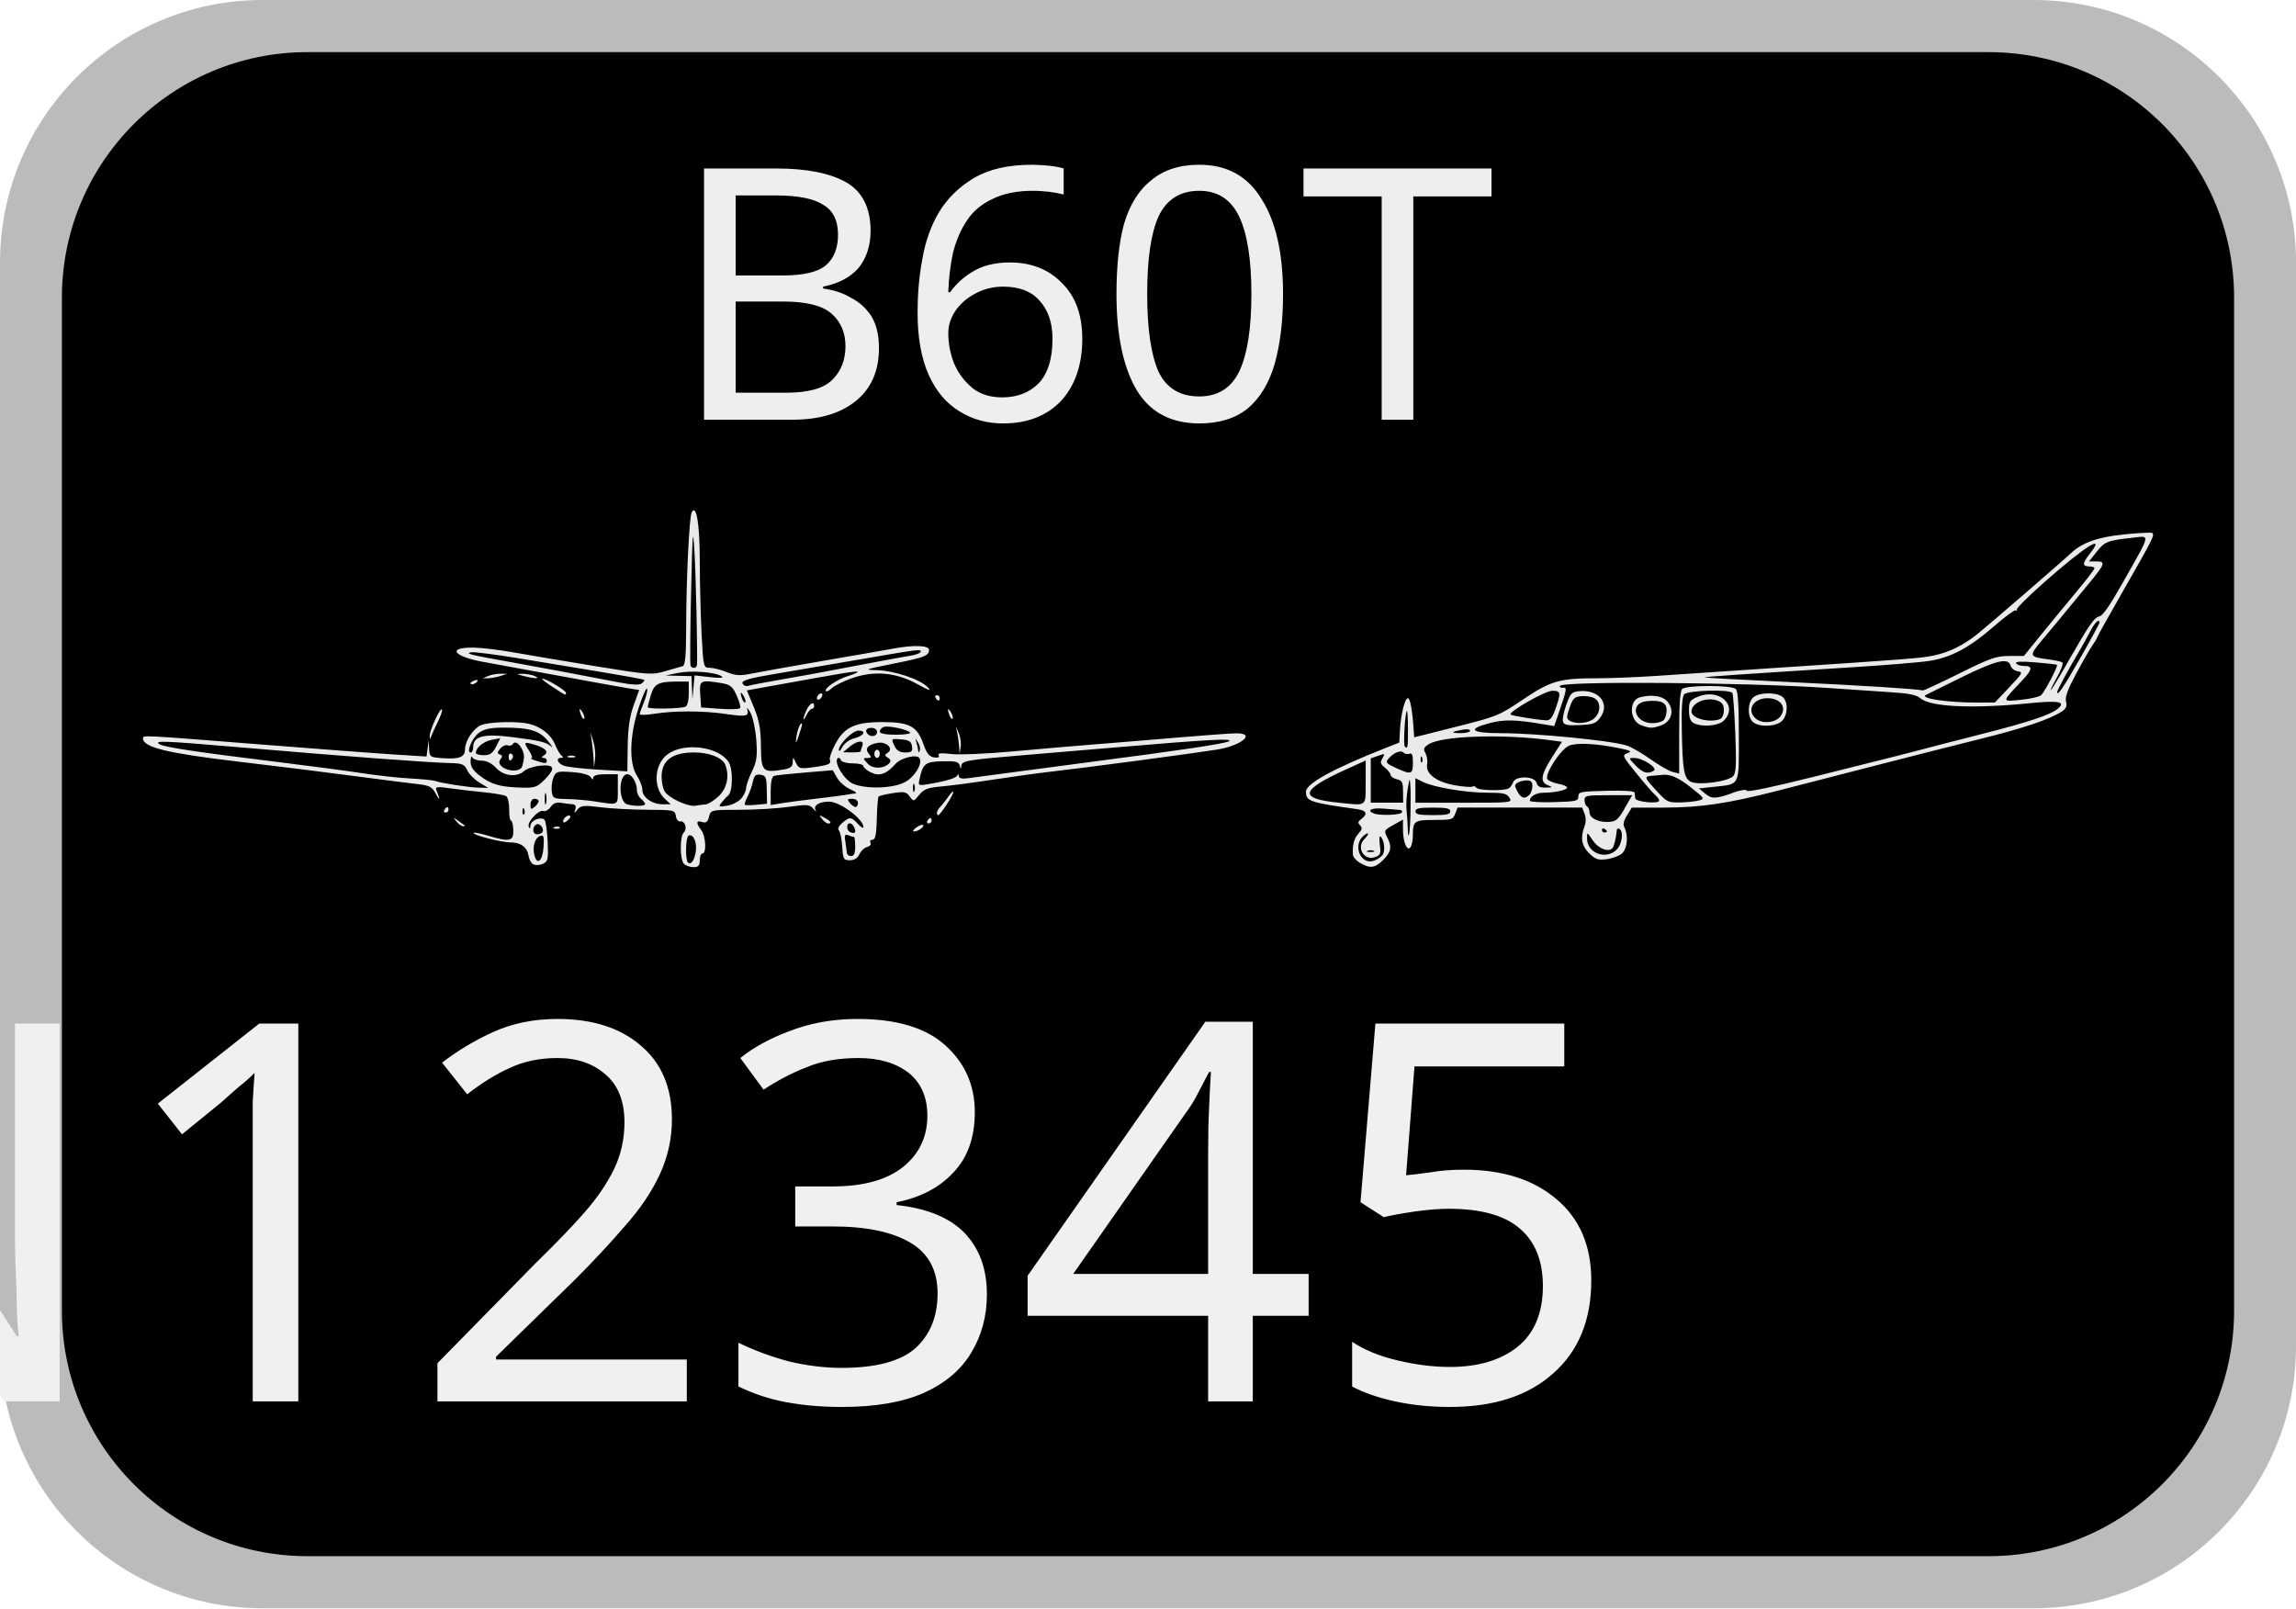
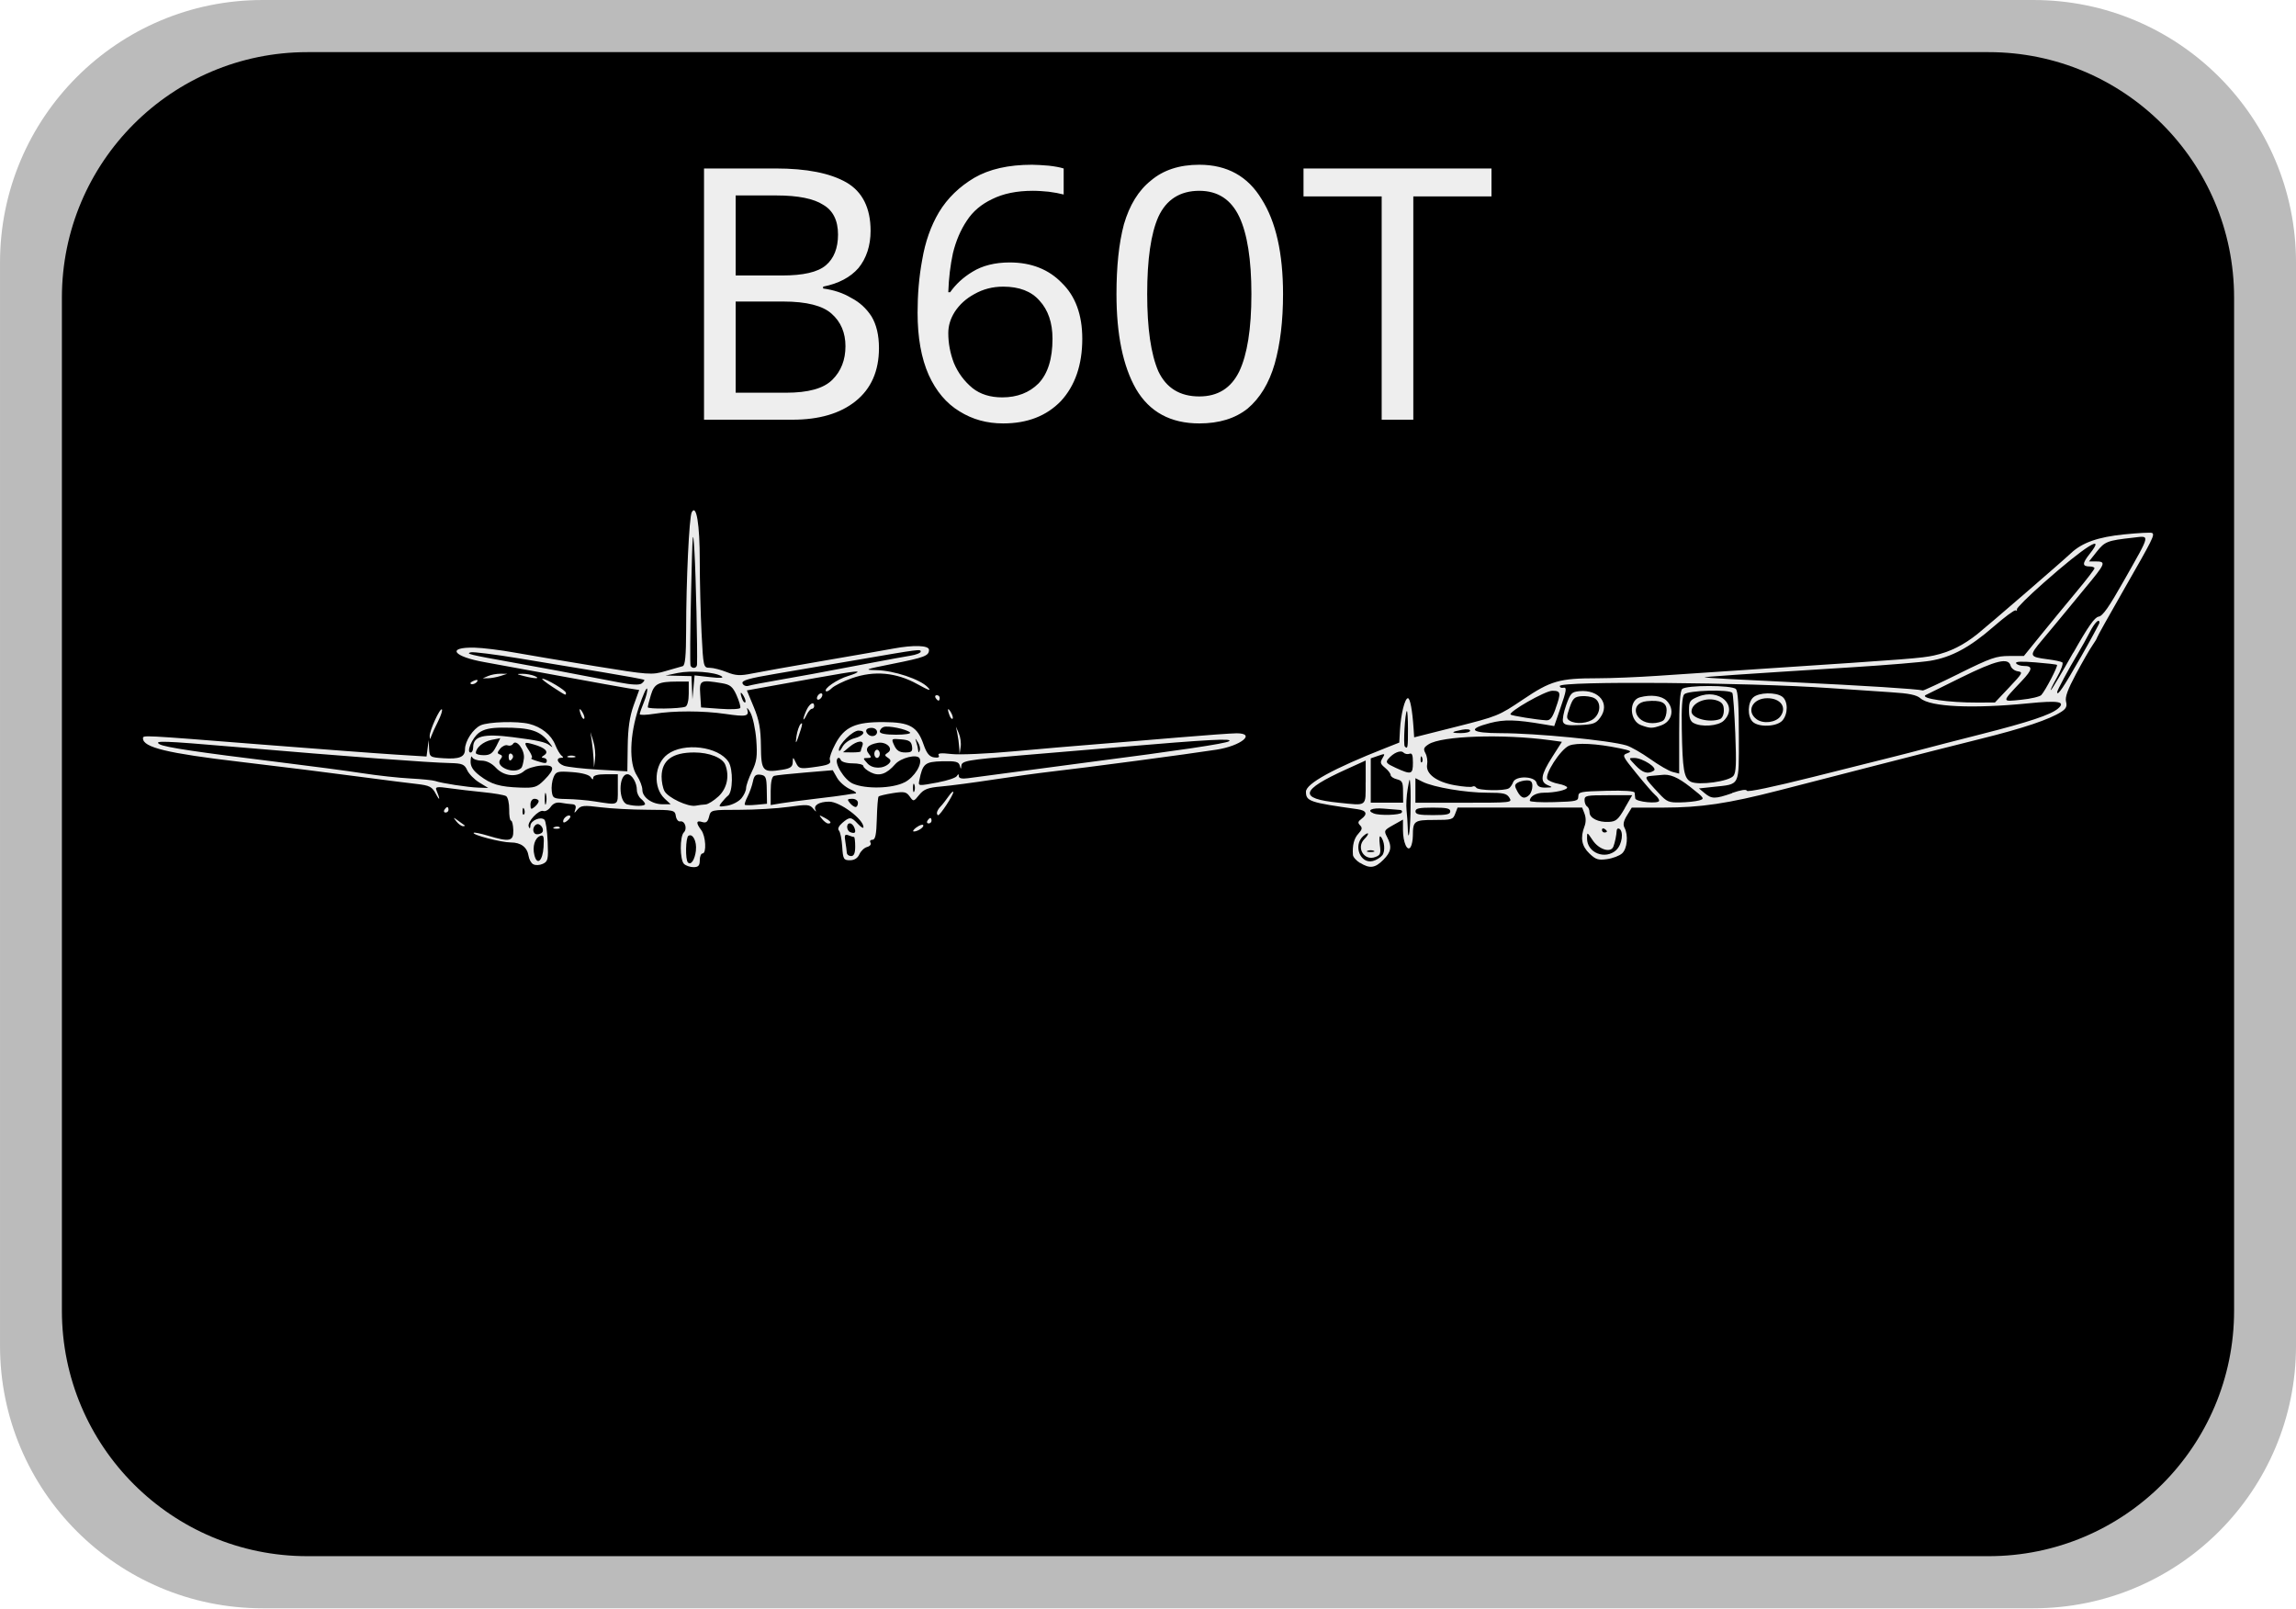
<svg xmlns="http://www.w3.org/2000/svg" id="svg8" version="1.1" viewBox="0 0 76.412 53.526" height="53.526mm" width="76.412mm">
  <defs id="defs8208">
    </defs>
  <g transform="translate(-8.7407,-7.877891)" id="layer1">
    <rect ry="8.739" y="7.878" x="8.741" height="53.526" width="76.412" id="rect4519" style="opacity:1;fill:#bbbbbb;fill-opacity:1;stroke-width:0.292;stroke-miterlimit:4;stroke-dasharray:none" />
    <g transform="matrix(1.981959,0,0,1.981959,-8.583008,-3.152909)" id="g7896">
      <rect style="opacity:1;fill:#000000;fill-opacity:1;stroke-width:0.139;stroke-miterlimit:4;stroke-dasharray:none" id="rect4519-2" width="36.475" height="25.256" x="9.78" y="6.441" ry="4.123" />
      <g id="g4542" transform="translate(0.6749579)" style="fill:url(#meshgradient7898);fill-opacity:1">
        <path id="path4496" d="m 30.903,20.057 c -0.063,-0.039 -0.117,-0.1 -0.119,-0.135 -0.012,-0.161 0.018,-0.279 0.092,-0.358 0.063,-0.069 0.069,-0.097 0.028,-0.139 -0.041,-0.042 -0.037,-0.064 0.021,-0.107 0.111,-0.082 0.088,-0.143 -0.063,-0.164 -0.807,-0.113 -0.867,-0.133 -0.867,-0.294 0,-0.136 0.461,-0.389 1.337,-0.734 l 0.23,-0.091 0.012,-0.216 c 0.015,-0.263 0.082,-0.529 0.133,-0.529 0.037,0 0.074,0.198 0.095,0.506 l 0.01,0.151 0.706,-0.178 c 0.689,-0.174 0.716,-0.184 1.118,-0.455 0.471,-0.318 0.615,-0.359 1.256,-0.359 0.229,0 0.682,-0.019 1.007,-0.041 0.325,-0.023 1.164,-0.079 1.865,-0.125 2.356,-0.155 2.568,-0.171 2.778,-0.217 0.265,-0.058 0.492,-0.171 0.731,-0.362 0.196,-0.158 1.419,-1.215 1.566,-1.354 0.188,-0.178 0.455,-0.273 0.897,-0.317 0.239,-0.024 0.449,-0.035 0.467,-0.024 0.049,0.03 0.015,0.097 -0.474,0.951 -0.248,0.433 -0.451,0.797 -0.451,0.808 0,0.011 -0.035,0.07 -0.078,0.131 -0.043,0.061 -0.166,0.275 -0.273,0.475 -0.142,0.265 -0.188,0.392 -0.169,0.467 0.02,0.079 0.002,0.118 -0.076,0.169 -0.198,0.13 -0.646,0.28 -1.368,0.459 -0.402,0.1 -1.182,0.298 -1.733,0.44 -0.551,0.142 -1.289,0.332 -1.639,0.422 -0.863,0.222 -1.313,0.289 -1.943,0.29 l -0.533,1.68e-4 -0.081,0.132 c -0.058,0.095 -0.069,0.153 -0.041,0.206 0.067,0.126 0.046,0.353 -0.041,0.431 -0.044,0.04 -0.158,0.083 -0.253,0.096 -0.149,0.02 -0.189,0.007 -0.296,-0.095 -0.13,-0.125 -0.155,-0.263 -0.082,-0.455 0.026,-0.068 0.026,-0.145 10e-4,-0.212 l -0.04,-0.104 H 33.587 32.541 l -0.04,0.104 c -0.037,0.098 -0.057,0.104 -0.35,0.104 -0.339,0 -0.36,0.016 -0.361,0.264 -3.34e-4,0.073 -0.017,0.158 -0.037,0.19 -0.055,0.088 -0.129,-0.077 -0.129,-0.288 v -0.172 l -0.162,0.091 c -0.156,0.088 -0.16,0.095 -0.105,0.201 0.085,0.164 0.071,0.249 -0.064,0.385 -0.139,0.139 -0.226,0.15 -0.39,0.049 z m 0.373,-0.128 c 0.055,-0.07 0.039,-0.247 -0.028,-0.316 -0.02,-0.02 -0.025,0.041 -0.013,0.135 0.02,0.152 0.012,0.176 -0.076,0.209 -0.186,0.071 -0.326,-0.159 -0.183,-0.302 0.094,-0.094 0.076,-0.135 -0.021,-0.048 -0.171,0.155 -0.048,0.47 0.163,0.417 0.057,-0.014 0.128,-0.058 0.158,-0.096 z m 3.932,-0.093 c 0.095,-0.088 0.125,-0.307 0.05,-0.353 -0.023,-0.014 -0.043,-0.001 -0.045,0.029 -0.005,0.082 -0.029,0.2 -0.056,0.27 -0.043,0.111 -0.242,0.05 -0.347,-0.106 -0.095,-0.142 -0.095,-0.142 -0.095,-0.031 0,0.244 0.309,0.364 0.493,0.193 z m -4.075,0.016 c -0.029,-0.012 -0.076,-0.012 -0.104,0 -0.029,0.012 -0.005,0.021 0.052,0.021 0.057,0 0.081,-0.009 0.052,-0.021 z m 0.617,-0.62 c 0.004,-0.184 0.004,-0.4 -0.002,-0.48 -0.009,-0.134 -0.012,-0.129 -0.045,0.063 -0.02,0.115 -0.028,0.275 -0.019,0.355 0.009,0.08 0.018,0.21 0.02,0.289 0.006,0.268 0.038,0.108 0.046,-0.226 z m 3.299,0.295 c 0,-0.01 -0.019,-0.03 -0.042,-0.044 -0.023,-0.014 -0.042,-0.006 -0.042,0.018 0,0.024 0.019,0.044 0.042,0.044 0.023,0 0.042,-0.008 0.042,-0.018 z m 0.298,-0.389 0.126,-0.219 h -0.4 c -0.368,0 -0.4,0.006 -0.4,0.081 0,0.045 0.019,0.093 0.042,0.107 0.023,0.014 0.042,0.059 0.042,0.101 0,0.096 0.151,0.17 0.326,0.159 0.119,-0.007 0.155,-0.038 0.265,-0.228 z m -3.744,0.073 c 0.014,-0.023 0.001,-0.043 -0.029,-0.045 -0.03,-0.002 -0.153,-0.011 -0.274,-0.022 -0.2,-0.017 -0.296,0.029 -0.167,0.081 0.096,0.039 0.444,0.028 0.47,-0.014 z m 0.815,-0.021 c 0,-0.05 -0.06,-0.063 -0.292,-0.063 -0.232,0 -0.292,0.013 -0.292,0.063 0,0.05 0.06,0.063 0.292,0.063 0.232,0 0.292,-0.013 0.292,-0.063 z m -1.42,-0.488 v -0.366 l -0.324,0.147 c -0.777,0.353 -0.81,0.492 -0.136,0.561 0.493,0.051 0.459,0.076 0.459,-0.343 z m 0.627,0.159 c 0,-0.161 -0.013,-0.187 -0.104,-0.21 -0.057,-0.014 -0.104,-0.046 -0.104,-0.071 0,-0.025 -0.042,-0.079 -0.094,-0.122 -0.08,-0.066 -0.086,-0.089 -0.043,-0.161 0.048,-0.079 0.044,-0.081 -0.073,-0.04 l -0.124,0.043 v 0.372 0.372 h 0.272 0.272 z m 1.786,0.1 c -0.045,-0.072 -0.097,-0.084 -0.373,-0.084 -0.359,0 -0.898,-0.091 -1.083,-0.183 l -0.122,-0.061 v 0.206 0.206 h 0.815 c 0.804,0 0.814,-0.001 0.763,-0.084 z m 1.158,-0.021 c 0,-0.078 0.032,-0.084 0.47,-0.095 0.301,-0.008 0.472,0.004 0.475,0.031 0.003,0.024 0.008,0.067 0.01,0.095 0.006,0.061 0.402,0.099 0.402,0.039 0,-0.021 -0.03,-0.064 -0.066,-0.094 -0.036,-0.03 -0.178,-0.193 -0.314,-0.361 -0.241,-0.297 -0.245,-0.307 -0.153,-0.342 0.081,-0.03 0.062,-0.042 -0.135,-0.083 -0.381,-0.079 -0.717,-0.096 -0.843,-0.044 -0.145,0.06 -0.424,0.494 -0.364,0.566 0.022,0.027 0.105,0.061 0.185,0.076 0.08,0.015 0.145,0.043 0.145,0.062 0,0.041 -0.207,0.087 -0.394,0.087 -0.127,0 -0.233,0.061 -0.233,0.135 0,0.019 0.183,0.03 0.407,0.023 0.375,-0.011 0.407,-0.018 0.407,-0.095 z m 2.026,0.067 c 0.1,-0.028 0.094,-0.037 -0.146,-0.226 -0.213,-0.167 -0.346,-0.223 -0.488,-0.202 -0.016,0.002 -0.085,0.008 -0.155,0.014 -0.142,0.011 -0.137,0.024 0.116,0.295 0.133,0.143 0.165,0.156 0.357,0.152 0.116,-0.002 0.258,-0.017 0.315,-0.033 z m -2.848,-0.096 c 0.028,-0.028 0.05,-0.093 0.05,-0.146 0,-0.072 -0.024,-0.096 -0.094,-0.095 -0.052,3.35e-4 -0.121,0.018 -0.155,0.039 -0.052,0.033 -0.053,0.054 -0.003,0.146 0.063,0.117 0.124,0.135 0.202,0.057 z m 3.404,-0.03 c 0.149,-0.051 0.239,-0.065 0.248,-0.037 0.009,0.027 0.441,-0.064 1.12,-0.234 0.608,-0.153 1.218,-0.306 1.356,-0.34 0.138,-0.034 0.354,-0.09 0.48,-0.124 0.126,-0.034 0.568,-0.148 0.982,-0.253 0.797,-0.202 1.164,-0.325 1.285,-0.428 0.138,-0.118 0.013,-0.14 -0.497,-0.089 -0.936,0.093 -1.645,0.06 -1.811,-0.084 -0.066,-0.057 -0.188,-0.083 -0.493,-0.102 -0.223,-0.014 -0.687,-0.046 -1.032,-0.07 -1.372,-0.097 -4.532,-0.121 -4.532,-0.035 0,0.022 0.024,0.036 0.052,0.03 0.072,-0.014 0.066,0.03 -0.047,0.358 l -0.098,0.285 -0.173,-0.029 c -0.476,-0.081 -0.663,-0.085 -0.906,-0.022 -0.394,0.103 -0.323,0.169 0.18,0.17 0.595,4.22e-4 1.829,0.121 2.111,0.206 0.076,0.023 0.256,0.126 0.401,0.229 0.145,0.103 0.313,0.201 0.374,0.216 l 0.111,0.028 v -0.685 c 0,-0.477 0.015,-0.701 0.05,-0.735 0.068,-0.068 0.834,-0.068 0.902,0 0.035,0.035 0.05,0.271 0.05,0.795 0,0.854 0.028,0.798 -0.429,0.848 l -0.241,0.026 0.095,0.079 c 0.12,0.1 0.174,0.1 0.462,0.001 z M 35.623,17.743 c -0.195,-0.071 -0.211,-0.417 -0.021,-0.468 0.186,-0.05 0.366,-0.027 0.449,0.057 0.14,0.14 0.093,0.35 -0.094,0.415 -0.149,0.052 -0.181,0.052 -0.334,-0.004 z m 0.378,-0.085 c 0.028,-0.028 0.05,-0.102 0.05,-0.166 0,-0.131 -0.098,-0.175 -0.334,-0.152 -0.298,0.029 -0.209,0.369 0.096,0.369 0.076,0 0.16,-0.023 0.188,-0.05 z m -1.689,0.03 c -0.014,-0.036 0.01,-0.164 0.053,-0.284 0.071,-0.199 0.091,-0.219 0.219,-0.232 0.333,-0.032 0.525,0.212 0.35,0.447 -0.07,0.095 -0.117,0.112 -0.339,0.122 -0.203,0.01 -0.263,-0.001 -0.283,-0.053 z m 0.521,-0.058 c 0.115,-0.1 0.118,-0.28 0.004,-0.341 -0.047,-0.025 -0.146,-0.04 -0.219,-0.033 -0.116,0.011 -0.142,0.037 -0.196,0.192 -0.055,0.159 -0.055,0.184 0,0.219 0.103,0.065 0.315,0.046 0.411,-0.037 z m 2.662,0.054 c -0.09,-0.09 -0.084,-0.323 0.011,-0.408 0.093,-0.084 0.378,-0.091 0.486,-0.012 0.1,0.073 0.101,0.292 0.002,0.402 -0.095,0.105 -0.401,0.116 -0.499,0.018 z m 0.467,-0.089 c 0.113,-0.152 0.003,-0.305 -0.219,-0.305 -0.251,0 -0.362,0.223 -0.178,0.355 0.112,0.08 0.319,0.054 0.397,-0.05 z m -4.56,1.209 c 0.025,-0.017 0.057,-0.064 0.072,-0.104 0.041,-0.112 0.364,-0.103 0.393,0.01 0.016,0.062 0.056,0.083 0.153,0.081 0.12,-0.002 0.123,-0.006 0.037,-0.04 -0.136,-0.055 -0.118,-0.174 0.071,-0.47 l 0.165,-0.259 -0.197,-0.027 c -0.798,-0.108 -1.825,-0.073 -2.042,0.069 -0.083,0.054 -0.091,0.078 -0.052,0.151 0.026,0.048 0.038,0.131 0.028,0.185 -0.03,0.157 0.153,0.296 0.461,0.351 0.144,0.026 0.279,0.036 0.3,0.023 0.021,-0.013 0.05,-0.004 0.064,0.019 0.03,0.048 0.479,0.057 0.546,0.01 z m 3.771,-0.21 c 0.045,-0.056 0.051,-0.205 0.031,-0.713 -0.014,-0.353 -0.036,-0.659 -0.049,-0.679 -0.04,-0.065 -0.753,-0.044 -0.809,0.023 -0.034,0.04 -0.047,0.229 -0.04,0.585 0.012,0.684 0.036,0.825 0.152,0.883 0.131,0.065 0.64,-0.005 0.715,-0.099 z m -0.673,-0.889 c -0.05,-0.029 -0.073,-0.095 -0.073,-0.21 0,-0.152 0.013,-0.173 0.151,-0.23 0.358,-0.15 0.684,0.152 0.434,0.401 -0.092,0.092 -0.382,0.114 -0.512,0.038 z m 0.446,-0.064 c 0.039,-0.015 0.066,-0.075 0.066,-0.147 0,-0.092 -0.026,-0.132 -0.104,-0.162 -0.187,-0.071 -0.439,0.033 -0.439,0.182 0,0.115 0.3,0.194 0.477,0.127 z m -5.155,0.731 c 0,-0.129 -0.014,-0.166 -0.058,-0.149 -0.032,0.012 -0.077,0.003 -0.1,-0.02 -0.048,-0.048 -0.171,0.004 -0.258,0.109 -0.046,0.056 -0.028,0.076 0.129,0.148 0.261,0.119 0.287,0.111 0.287,-0.087 z m 4.045,0.135 c 0.072,-0.045 -0.188,-0.214 -0.33,-0.214 -0.096,0 -0.096,9.37e-4 0.023,0.125 0.122,0.128 0.207,0.152 0.307,0.089 z m -3.891,-0.222 c -0.013,-0.033 -0.023,-0.023 -0.025,0.025 -0.002,0.044 0.008,0.069 0.022,0.055 0.014,-0.014 0.015,-0.05 0.003,-0.08 z m -0.237,-0.479 c 0,-0.176 -0.009,-0.311 -0.019,-0.301 -0.031,0.031 -0.062,0.568 -0.034,0.596 0.049,0.049 0.053,0.023 0.053,-0.295 z m 1.044,0.029 c 0,-0.023 -0.058,-0.03 -0.136,-0.015 -0.19,0.036 -0.196,0.056 -0.017,0.056 0.084,0 0.153,-0.018 0.153,-0.041 z m 1.433,-0.367 c 0.097,-0.271 0.091,-0.303 -0.054,-0.303 -0.119,0 -0.744,0.357 -0.7,0.4 0.019,0.019 0.439,0.087 0.598,0.096 0.066,0.004 0.102,-0.04 0.157,-0.193 z m 7.62,-0.361 c 0.225,-0.238 0.234,-0.256 0.142,-0.269 -0.054,-0.008 -0.108,-0.05 -0.12,-0.094 -0.037,-0.141 -0.241,-0.092 -0.838,0.202 -0.315,0.155 -0.58,0.287 -0.59,0.292 -0.093,0.057 0.39,0.127 0.863,0.125 l 0.302,-0.001 z m 0.538,0.129 c 0.068,-0.073 0.283,-0.486 0.263,-0.505 -0.009,-0.009 -0.174,-0.028 -0.365,-0.043 -0.238,-0.019 -0.34,-0.014 -0.321,0.016 0.015,0.024 0.072,0.044 0.126,0.044 0.16,0 0.153,0.057 -0.033,0.254 -0.342,0.362 -0.342,0.348 -0.008,0.314 0.161,-0.016 0.313,-0.052 0.339,-0.08 z m 0.659,-0.629 c 0.175,-0.307 0.317,-0.57 0.317,-0.585 0,-0.079 -0.078,-0.005 -0.158,0.151 -0.05,0.098 -0.141,0.262 -0.203,0.365 -0.156,0.26 -0.349,0.62 -0.349,0.649 0,0.079 0.112,-0.086 0.393,-0.581 z m -2.034,0.266 c 0.529,-0.261 0.618,-0.292 0.837,-0.292 h 0.245 l 0.296,-0.365 c 0.163,-0.201 0.43,-0.525 0.593,-0.721 0.163,-0.195 0.296,-0.369 0.297,-0.386 2.51e-4,-0.017 -0.034,-0.031 -0.076,-0.031 -0.133,0 -0.134,-0.049 -0.002,-0.215 0.279,-0.352 -0.079,-0.127 -0.777,0.49 -0.253,0.223 -0.454,0.423 -0.448,0.444 0.006,0.021 -0.004,0.029 -0.022,0.018 -0.018,-0.011 -0.183,0.111 -0.367,0.271 -0.401,0.35 -0.712,0.518 -1.07,0.576 -0.146,0.024 -0.717,0.071 -1.269,0.106 -1.998,0.126 -2.526,0.162 -2.516,0.173 0.006,0.006 0.659,0.042 1.451,0.079 1.221,0.058 2.126,0.115 2.214,0.14 0.012,0.003 0.288,-0.125 0.614,-0.286 z m 1.913,-0.348 c 0.251,-0.444 0.358,-0.595 0.425,-0.605 0.068,-0.01 0.174,-0.161 0.425,-0.606 0.456,-0.807 0.445,-0.752 0.147,-0.719 -0.426,0.047 -0.469,0.064 -0.604,0.234 l -0.13,0.164 h 0.101 c 0.196,0 0.187,0.023 -0.186,0.471 -0.053,0.064 -0.185,0.224 -0.292,0.355 -0.108,0.131 -0.29,0.352 -0.406,0.489 -0.231,0.275 -0.227,0.287 0.093,0.329 0.111,0.014 0.22,0.037 0.241,0.051 0.022,0.013 -0.02,0.131 -0.094,0.261 -0.073,0.13 -0.116,0.221 -0.095,0.202 0.021,-0.019 0.189,-0.301 0.373,-0.627 z" style="fill:#eaeaea;fill-opacity:1;stroke-width:0.042" />
        <path id="path4496-6" d="m 17.018,20.078 c -0.034,-0.021 -0.068,-0.082 -0.076,-0.137 -0.023,-0.149 -0.128,-0.229 -0.301,-0.229 -0.159,0 -0.654,-0.129 -0.621,-0.162 0.01,-0.01 0.118,0.012 0.241,0.049 0.364,0.109 0.429,0.095 0.424,-0.093 -0.003,-0.088 -0.02,-0.16 -0.038,-0.16 -0.019,0 -0.033,-0.085 -0.031,-0.189 0.001,-0.104 -0.022,-0.204 -0.052,-0.223 -0.03,-0.019 -0.203,-0.048 -0.384,-0.066 -0.181,-0.018 -0.437,-0.048 -0.571,-0.067 -0.193,-0.028 -0.237,-0.023 -0.218,0.025 0.067,0.164 0.066,0.205 -0.003,0.077 -0.068,-0.128 -0.105,-0.148 -0.334,-0.174 -0.142,-0.016 -0.484,-0.059 -0.761,-0.096 -0.751,-0.099 -1.531,-0.197 -2.199,-0.275 -1.217,-0.143 -1.627,-0.242 -1.627,-0.393 0,-0.056 -0.043,-0.058 1.955,0.1 0.979,0.077 2.011,0.155 2.293,0.172 l 0.513,0.032 0.018,-0.138 0.018,-0.138 0.007,0.145 c 0.007,0.14 0.015,0.145 0.24,0.16 0.27,0.018 0.363,-0.02 0.363,-0.151 0,-0.137 0.136,-0.344 0.263,-0.402 0.129,-0.059 0.615,-0.073 0.814,-0.024 0.205,0.051 0.37,0.183 0.438,0.352 0.033,0.083 0.083,0.165 0.109,0.184 0.032,0.022 0.029,0.034 -0.009,0.034 -0.096,0.001 -0.064,0.092 0.046,0.133 0.057,0.021 0.32,0.051 0.584,0.066 l 0.481,0.028 0.006,-0.423 c 0.004,-0.298 0.033,-0.499 0.099,-0.683 l 0.094,-0.26 -0.191,-0.03 c -0.105,-0.017 -0.614,-0.109 -1.13,-0.204 -0.517,-0.096 -1.09,-0.201 -1.273,-0.233 -0.535,-0.094 -0.648,-0.255 -0.17,-0.244 0.134,0.003 0.436,0.04 0.672,0.083 0.235,0.042 0.848,0.145 1.361,0.229 0.888,0.145 0.944,0.149 1.168,0.083 0.13,-0.038 0.262,-0.076 0.293,-0.084 0.042,-0.011 0.057,-0.172 0.058,-0.601 4.3e-4,-0.834 0.051,-1.902 0.094,-1.983 0.078,-0.146 0.135,0.199 0.135,0.816 9.2e-5,0.345 0.014,0.89 0.03,1.211 0.029,0.572 0.032,0.584 0.136,0.584 0.059,0 0.188,0.033 0.288,0.073 0.149,0.06 0.225,0.064 0.425,0.023 0.134,-0.027 0.676,-0.124 1.206,-0.215 0.529,-0.091 1.055,-0.182 1.168,-0.204 0.339,-0.063 0.596,-0.054 0.596,0.022 0,0.1 -0.07,0.127 -0.617,0.236 -0.462,0.092 -0.484,0.101 -0.263,0.105 0.29,0.006 0.729,0.152 0.857,0.285 0.07,0.072 0.028,0.06 -0.173,-0.051 -0.354,-0.197 -0.726,-0.23 -1.098,-0.099 -0.145,0.051 -0.297,0.127 -0.338,0.167 -0.041,0.041 -0.085,0.064 -0.098,0.051 -0.042,-0.042 0.189,-0.2 0.372,-0.255 0.097,-0.029 0.168,-0.061 0.158,-0.071 -0.017,-0.017 -0.224,0.017 -1.417,0.233 l -0.441,0.08 0.116,0.28 c 0.09,0.217 0.117,0.364 0.12,0.656 0.004,0.423 0.029,0.449 0.359,0.396 0.134,-0.021 0.173,-0.049 0.175,-0.125 0.003,-0.094 0.005,-0.094 0.054,0.009 0.047,0.097 0.07,0.104 0.283,0.075 0.27,-0.036 0.313,-0.056 0.286,-0.128 -0.011,-0.029 0.031,-0.148 0.093,-0.264 0.153,-0.287 0.336,-0.37 0.812,-0.367 0.439,0.003 0.564,0.073 0.669,0.376 0.052,0.15 0.097,0.205 0.177,0.217 0.069,0.01 0.096,-0.003 0.076,-0.035 -0.022,-0.036 0.041,-0.042 0.213,-0.022 0.134,0.016 0.605,-0.004 1.046,-0.045 0.441,-0.04 1.06,-0.094 1.375,-0.118 0.315,-0.025 0.943,-0.076 1.396,-0.115 0.453,-0.038 0.891,-0.07 0.974,-0.07 0.332,0 0.074,0.211 -0.337,0.275 -0.488,0.076 -2.197,0.303 -2.789,0.37 -0.202,0.023 -0.635,0.083 -0.962,0.133 -0.328,0.05 -0.719,0.102 -0.871,0.115 -0.224,0.019 -0.293,0.045 -0.371,0.141 -0.094,0.116 -0.097,0.116 -0.16,0.027 -0.056,-0.079 -0.094,-0.086 -0.283,-0.056 -0.12,0.019 -0.228,0.045 -0.239,0.057 -0.012,0.012 -0.025,0.18 -0.03,0.374 -0.007,0.265 -0.025,0.352 -0.073,0.352 -0.035,0 -0.05,0.022 -0.033,0.049 0.017,0.027 -0.009,0.059 -0.056,0.072 -0.048,0.012 -0.106,0.068 -0.131,0.123 -0.028,0.065 -0.085,0.1 -0.159,0.1 -0.105,0 -0.116,-0.019 -0.129,-0.229 -0.008,-0.126 -0.033,-0.248 -0.056,-0.271 -0.025,-0.025 -0.002,-0.076 0.056,-0.126 0.124,-0.107 0.151,-0.106 0.264,0.016 0.051,0.055 0.093,0.08 0.093,0.055 0,-0.135 -0.396,-0.43 -0.577,-0.429 -0.17,0.001 -0.269,0.063 -0.227,0.143 0.018,0.034 0.002,0.025 -0.036,-0.021 -0.062,-0.076 -0.1,-0.079 -0.419,-0.034 -0.193,0.027 -0.566,0.049 -0.828,0.049 -0.472,0 -0.477,0.001 -0.506,0.116 -0.022,0.088 -0.05,0.109 -0.115,0.089 -0.103,-0.033 -0.108,0.015 -0.016,0.136 0.076,0.1 0.092,0.392 0.021,0.392 -0.025,0 -0.046,0.052 -0.046,0.115 0,0.089 -0.024,0.115 -0.105,0.115 -0.058,0 -0.13,-0.025 -0.16,-0.055 -0.07,-0.07 -0.072,-0.46 -0.003,-0.528 0.064,-0.064 0.018,-0.201 -0.061,-0.185 -0.032,0.006 -0.065,-0.035 -0.073,-0.091 -0.015,-0.099 -0.034,-0.103 -0.482,-0.105 -0.257,-0.001 -0.61,-0.02 -0.785,-0.042 -0.274,-0.035 -0.327,-0.03 -0.382,0.036 -0.059,0.071 -0.062,0.071 -0.038,-0.003 0.017,-0.054 -9.2e-5,-0.081 -0.054,-0.084 -0.043,-0.002 -0.128,-0.013 -0.188,-0.024 -0.074,-0.014 -0.131,0.01 -0.173,0.07 -0.035,0.05 -0.09,0.08 -0.122,0.068 -0.076,-0.029 -0.277,0.186 -0.246,0.263 0.017,0.041 0.025,0.036 0.028,-0.017 0.004,-0.087 0.175,-0.159 0.236,-0.099 0.022,0.022 0.046,0.188 0.054,0.368 0.013,0.298 0.005,0.333 -0.083,0.373 -0.053,0.024 -0.125,0.027 -0.158,0.006 z m 2.733,-0.232 c 0.018,-0.152 -0.053,-0.29 -0.125,-0.246 -0.048,0.029 -0.055,0.402 -0.009,0.448 0.052,0.052 0.116,-0.045 0.135,-0.203 z m -2.558,-0.057 c 0.011,-0.175 0.002,-0.209 -0.056,-0.187 -0.091,0.035 -0.134,0.179 -0.098,0.323 0.045,0.181 0.139,0.099 0.154,-0.136 z m 5.233,-0.008 c 0,-0.088 -0.009,-0.16 -0.019,-0.16 -0.011,0 -0.053,-0.013 -0.094,-0.029 -0.061,-0.023 -0.071,-0.004 -0.053,0.103 0.012,0.072 0.023,0.158 0.025,0.189 0.002,0.032 0.035,0.057 0.072,0.057 0.048,0 0.069,-0.048 0.069,-0.16 z m -5.252,-0.243 c 0.036,-0.059 -0.048,-0.162 -0.104,-0.127 -0.074,0.045 -0.063,0.164 0.015,0.164 0.036,0 0.076,-0.016 0.089,-0.037 z m 5.237,-0.076 c -0.015,-0.039 -0.048,-0.071 -0.074,-0.071 -0.067,0 -0.059,0.126 0.01,0.15 0.078,0.028 0.097,0.004 0.064,-0.08 z m -5.543,-0.308 c -0.015,-0.037 -0.025,-0.026 -0.028,0.028 -0.002,0.048 0.009,0.075 0.024,0.06 0.015,-0.015 0.017,-0.055 0.004,-0.088 z M 17.111,19.019 c 0,-0.022 -0.031,-0.04 -0.069,-0.04 -0.04,0 -0.069,0.041 -0.069,0.097 0,0.081 0.011,0.088 0.069,0.04 0.038,-0.031 0.069,-0.075 0.069,-0.097 z m 0.123,-0.12 c -0.012,-0.044 -0.021,-0.008 -0.021,0.08 0,0.088 0.009,0.124 0.021,0.08 0.012,-0.044 0.012,-0.116 0,-0.16 z m 1.664,0.168 c 0,-0.017 -0.031,-0.057 -0.069,-0.088 -0.038,-0.031 -0.069,-0.097 -0.069,-0.146 0,-0.126 -0.084,-0.266 -0.159,-0.266 -0.153,0 -0.154,0.464 -0.002,0.506 0.127,0.035 0.298,0.032 0.298,-0.006 z m 1.015,0.007 c 0.041,-0.002 0.139,-0.063 0.218,-0.136 0.142,-0.133 0.187,-0.339 0.114,-0.529 -0.046,-0.119 -0.269,-0.208 -0.522,-0.208 -0.368,0 -0.545,0.131 -0.548,0.404 -8.66e-4,0.084 0.021,0.194 0.048,0.244 0.06,0.112 0.396,0.27 0.523,0.246 0.05,-0.01 0.126,-0.019 0.167,-0.021 z m 0.601,-0.101 c 0.044,-0.052 0.08,-0.131 0.08,-0.173 0,-0.043 0.044,-0.169 0.098,-0.28 0.082,-0.169 0.093,-0.256 0.073,-0.531 -0.014,-0.181 -0.059,-0.388 -0.1,-0.46 -0.042,-0.072 -0.065,-0.095 -0.052,-0.052 0.035,0.117 -0.016,0.128 -0.365,0.077 -0.377,-0.055 -0.866,-0.056 -1.199,-0.002 -0.132,0.021 -0.241,0.024 -0.241,0.006 0,-0.018 0.032,-0.11 0.071,-0.204 0.039,-0.094 0.063,-0.194 0.053,-0.223 -0.01,-0.029 -0.073,0.112 -0.14,0.314 -0.155,0.466 -0.168,0.938 -0.031,1.145 0.05,0.076 0.091,0.183 0.091,0.238 4.29e-4,0.127 0.163,0.243 0.34,0.243 h 0.136 l -0.1,-0.093 c -0.201,-0.188 -0.177,-0.58 0.047,-0.746 0.273,-0.204 0.853,-0.133 1.023,0.126 0.081,0.123 0.075,0.509 -0.009,0.57 -0.022,0.016 -0.068,0.066 -0.104,0.111 -0.06,0.076 -0.053,0.08 0.092,0.056 0.086,-0.014 0.192,-0.069 0.236,-0.122 z m 0.427,-0.147 c -0.003,-0.208 -0.016,-0.238 -0.105,-0.251 -0.08,-0.011 -0.107,0.013 -0.128,0.115 -0.014,0.071 -0.055,0.184 -0.089,0.251 -0.035,0.067 -0.055,0.13 -0.046,0.139 0.009,0.009 0.096,0.009 0.194,-5.41e-4 l 0.178,-0.017 -0.004,-0.237 z m 1.531,0.222 c 0,-0.04 -0.041,-0.069 -0.097,-0.069 -0.081,0 -0.088,0.011 -0.04,0.069 0.031,0.038 0.075,0.069 0.097,0.069 0.022,0 0.04,-0.031 0.04,-0.069 z m -4.032,-0.229 v -0.252 h -0.206 c -0.134,0 -0.206,0.02 -0.207,0.057 -4.3e-4,0.04 -0.013,0.037 -0.042,-0.008 -0.026,-0.04 -0.145,-0.073 -0.311,-0.085 -0.248,-0.018 -0.273,-0.011 -0.314,0.088 -0.025,0.059 -0.038,0.165 -0.029,0.234 0.015,0.119 0.03,0.126 0.253,0.13 0.131,0.002 0.341,0.02 0.467,0.04 0.412,0.064 0.389,0.076 0.389,-0.204 z m 3.322,0.159 c 0.227,-0.026 0.454,-0.056 0.504,-0.065 0.05,-0.01 0.123,-0.02 0.16,-0.023 0.038,-0.003 0.001,-0.035 -0.081,-0.07 -0.083,-0.036 -0.183,-0.123 -0.223,-0.193 l -0.073,-0.128 -0.464,0.039 c -0.255,0.021 -0.49,0.046 -0.521,0.056 -0.036,0.011 -0.057,0.104 -0.057,0.253 v 0.237 l 0.172,-0.029 c 0.095,-0.016 0.357,-0.05 0.584,-0.077 z m 1.657,-0.239 c -0.013,-0.032 -0.023,-0.006 -0.023,0.057 0,0.063 0.01,0.089 0.023,0.057 0.013,-0.032 0.013,-0.083 0,-0.115 z m -7.306,-0.034 c -0.082,-0.05 -0.173,-0.143 -0.202,-0.206 -0.045,-0.099 -0.084,-0.115 -0.285,-0.12 -0.366,-0.008 -1.677,-0.106 -3.624,-0.272 -1.195,-0.102 -1.365,-0.108 -1.255,-0.043 0.086,0.05 0.648,0.134 1.989,0.298 0.529,0.065 1.167,0.149 1.418,0.188 0.251,0.039 0.612,0.078 0.804,0.088 0.191,0.01 0.378,0.029 0.415,0.042 0.101,0.037 0.55,0.106 0.731,0.112 l 0.16,0.005 z m 1.091,-0.041 c 0.195,-0.195 0.178,-0.263 -0.059,-0.242 -0.107,0.01 -0.231,0.05 -0.276,0.089 -0.127,0.113 -0.344,0.089 -0.474,-0.051 -0.072,-0.078 -0.161,-0.122 -0.245,-0.122 -0.072,0 -0.142,-0.026 -0.155,-0.057 -0.013,-0.032 -0.025,-0.002 -0.027,0.066 -0.003,0.089 0.04,0.157 0.154,0.244 0.192,0.146 0.335,0.188 0.681,0.2 0.239,0.008 0.279,-0.005 0.401,-0.127 z m 6.049,0.04 c 0.167,-0.085 0.309,-0.314 0.252,-0.407 -0.045,-0.073 -0.313,-0.006 -0.407,0.101 -0.146,0.167 -0.268,0.208 -0.409,0.138 -0.069,-0.034 -0.126,-0.083 -0.126,-0.107 0,-0.025 -0.081,-0.045 -0.179,-0.045 -0.102,0 -0.188,-0.025 -0.2,-0.057 -0.011,-0.032 -0.035,-0.044 -0.052,-0.028 -0.071,0.066 0.109,0.364 0.258,0.427 0.217,0.093 0.661,0.081 0.863,-0.023 z m 0.573,-0.003 c 0.15,-0.028 0.287,-0.074 0.306,-0.103 0.025,-0.039 0.034,-0.039 0.034,0.002 4.28e-4,0.035 0.054,0.047 0.15,0.034 0.828,-0.111 1.572,-0.21 2.028,-0.269 1.523,-0.197 2.295,-0.312 2.358,-0.352 0.082,-0.052 -0.324,-0.031 -1.854,0.099 -0.58,0.049 -1.322,0.111 -1.65,0.139 -0.898,0.075 -0.984,0.091 -0.99,0.175 -0.004,0.062 -0.009,0.061 -0.026,-0.005 -0.017,-0.065 -0.07,-0.078 -0.297,-0.072 -0.289,0.008 -0.326,0.039 -0.383,0.323 -0.019,0.095 -0.023,0.094 0.325,0.03 z m -7.006,-0.24 c 0.015,-0.015 0.034,-0.087 0.043,-0.161 0.017,-0.142 -0.129,-0.332 -0.184,-0.242 -0.016,0.026 -0.056,0.036 -0.089,0.024 -0.033,-0.013 -0.089,0.012 -0.125,0.055 -0.052,0.063 -0.053,0.082 -0.005,0.098 0.043,0.015 0.046,0.036 0.01,0.079 -0.104,0.125 0.232,0.265 0.351,0.146 z m -0.213,-0.194 c 0,-0.039 0.021,-0.058 0.047,-0.043 0.026,0.016 0.035,0.048 0.02,0.071 -0.039,0.064 -0.067,0.052 -0.067,-0.029 z m 6.388,0.117 c 0.035,-0.035 0.03,-0.062 -0.019,-0.093 -0.059,-0.038 -0.059,-0.05 -0.003,-0.086 0.104,-0.067 -0.025,-0.192 -0.17,-0.165 -0.166,0.03 -0.22,0.097 -0.149,0.183 0.049,0.059 0.045,0.071 -0.023,0.071 -0.078,0 -0.078,0.004 0.001,0.091 0.086,0.095 0.267,0.095 0.363,9.2e-5 z m -0.248,-0.16 c 0,-0.038 0.021,-0.069 0.046,-0.069 0.025,0 0.046,0.031 0.046,0.069 0,0.038 -0.021,0.069 -0.046,0.069 -0.025,0 -0.046,-0.031 -0.046,-0.069 z m -5.499,0.115 c 0,-0.025 -0.026,-0.046 -0.057,-0.047 -0.038,-4.71e-4 -0.035,-0.015 0.011,-0.044 0.088,-0.056 0.021,-0.126 -0.175,-0.182 -0.167,-0.048 -0.173,-0.04 -0.072,0.114 0.041,0.062 0.056,0.115 0.034,0.118 -0.022,0.003 0.012,0.021 0.075,0.041 0.162,0.052 0.183,0.052 0.183,0 z m -0.852,-0.235 0.071,-0.143 -0.148,0.029 c -0.137,0.027 -0.263,0.132 -0.263,0.22 0,0.02 0.06,0.037 0.134,0.037 0.104,0 0.15,-0.032 0.205,-0.143 z m -0.385,0.011 c 0,-0.189 0.173,-0.234 0.664,-0.171 0.418,0.053 0.549,0.082 0.619,0.136 0.061,0.047 0.061,0.043 0,-0.038 -0.156,-0.208 -0.318,-0.26 -0.796,-0.258 -0.196,0.001 -0.308,0.026 -0.39,0.087 -0.115,0.086 -0.218,0.331 -0.139,0.331 0.023,0 0.042,-0.039 0.042,-0.086 z m 6.404,-0.153 c 0.159,-0.041 0.204,-0.128 0.066,-0.128 -0.098,0 -0.33,0.228 -0.329,0.323 4.3e-4,0.036 0.026,0.016 0.057,-0.045 0.033,-0.065 0.119,-0.128 0.206,-0.15 z m 0.103,0.22 c 0,-0.011 0.013,-0.052 0.028,-0.092 0.039,-0.103 -0.085,-0.093 -0.217,0.018 l -0.108,0.09 0.149,0.002 c 0.082,0.001 0.149,-0.007 0.149,-0.018 z m 0.862,-0.084 c -0.012,-0.082 -0.048,-0.106 -0.183,-0.117 -0.166,-0.014 -0.168,-0.012 -0.115,0.103 0.039,0.085 0.09,0.117 0.183,0.117 0.108,3.14e-4 0.127,-0.017 0.115,-0.103 z m 0.1,-0.067 c -0.05,-0.078 -0.051,-0.078 -0.026,0.002 0.015,0.046 0.028,0.108 0.03,0.137 0.003,0.039 0.01,0.038 0.026,-0.002 0.012,-0.031 -0.001,-0.092 -0.03,-0.137 z m -0.687,-0.174 c 0,-0.038 -0.041,-0.069 -0.092,-0.069 -0.091,0 -0.119,0.049 -0.061,0.107 0.056,0.056 0.153,0.032 0.153,-0.038 z m 0.553,0.008 c -0.055,-0.055 -0.37,-0.12 -0.444,-0.091 -0.035,0.013 -0.063,0.048 -0.063,0.077 0,0.033 0.099,0.052 0.273,0.052 0.15,0 0.256,-0.017 0.235,-0.038 z m -2.912,-0.625 c -0.065,-0.144 -0.108,-0.179 -0.246,-0.202 -0.365,-0.06 -0.38,-0.053 -0.364,0.189 l 0.014,0.218 0.321,0.023 c 0.176,0.013 0.328,0.006 0.337,-0.015 0.009,-0.021 -0.019,-0.117 -0.062,-0.212 z m -0.86,0.193 c 0.034,-0.012 0.057,-0.103 0.057,-0.222 v -0.201 l -0.195,5.41e-4 c -0.316,0.001 -0.384,0.036 -0.441,0.226 -0.029,0.095 -0.052,0.188 -0.052,0.205 0,0.034 0.534,0.027 0.63,-0.008 z m 0.979,-0.179 c -0.054,-0.093 -0.067,-0.063 -0.023,0.052 0.016,0.041 0.038,0.065 0.05,0.053 0.012,-0.012 -4.3e-4,-0.059 -0.027,-0.105 z m -0.564,-0.318 c 0.174,0.02 0.238,0.015 0.192,-0.015 -0.11,-0.071 -0.51,-0.101 -0.734,-0.055 l -0.206,0.043 0.218,0.005 0.218,0.005 0.008,0.195 0.008,0.195 0.018,-0.201 0.018,-0.201 z m -1.105,0.046 c -0.009,-0.009 -0.324,-0.067 -0.7,-0.129 -0.376,-0.062 -1.01,-0.167 -1.409,-0.233 -0.399,-0.066 -0.76,-0.111 -0.802,-0.101 -0.097,0.023 -0.019,0.042 0.702,0.171 0.504,0.09 0.924,0.169 1.787,0.335 0.212,0.041 0.341,0.047 0.379,0.017 0.032,-0.025 0.051,-0.052 0.043,-0.06 z m 2.236,0.006 c 0.4,-0.069 0.644,-0.114 1.604,-0.297 0.252,-0.048 0.536,-0.1 0.63,-0.115 0.095,-0.015 0.172,-0.046 0.172,-0.068 0,-0.045 -0.008,-0.044 -1.077,0.14 -0.428,0.074 -1.04,0.178 -1.359,0.232 -0.45,0.076 -0.575,0.112 -0.556,0.161 0.013,0.035 0.058,0.053 0.099,0.041 0.041,-0.013 0.26,-0.055 0.487,-0.094 z m -1.35,-0.264 c 0.009,-0.248 -0.019,-1.483 -0.043,-1.89 -0.026,-0.441 -0.033,-0.354 -0.057,0.687 -0.015,0.655 -0.019,1.207 -0.008,1.226 0.032,0.055 0.106,0.04 0.108,-0.023 z m 3.683,2.737 c 0.049,-0.037 0.1,-0.056 0.113,-0.042 0.029,0.029 -0.088,0.111 -0.156,0.109 -0.025,-4.33e-4 -0.006,-0.031 0.042,-0.068 z m -6.077,-0.007 c 0.033,-0.013 0.073,-0.012 0.088,0.004 0.015,0.015 -0.012,0.026 -0.06,0.024 -0.053,-0.002 -0.064,-0.013 -0.028,-0.028 z m -1.647,-0.095 c -0.058,-0.074 -0.056,-0.075 0.029,-0.013 0.05,0.037 0.1,0.073 0.111,0.08 0.01,0.007 -0.002,0.013 -0.029,0.013 -0.026,0 -0.076,-0.036 -0.111,-0.08 z m 1.793,-0.003 c 0,-0.055 0.087,-0.12 0.119,-0.088 0.012,0.012 -0.01,0.047 -0.049,0.079 -0.044,0.036 -0.07,0.04 -0.07,0.009 z m 4.347,-0.039 c -0.057,-0.069 -0.053,-0.071 0.04,-0.021 0.107,0.057 0.133,0.098 0.063,0.098 -0.022,0 -0.069,-0.034 -0.103,-0.076 z m 1.77,0.03 c 0.016,-0.025 0.037,-0.046 0.049,-0.046 0.011,0 0.02,0.021 0.02,0.046 0,0.025 -0.022,0.046 -0.049,0.046 -0.027,0 -0.036,-0.021 -0.02,-0.046 z m 0.16,-0.134 c 0,-0.023 0.027,-0.07 0.059,-0.103 0.033,-0.033 0.094,-0.112 0.137,-0.174 0.043,-0.062 0.078,-0.093 0.078,-0.068 0,0.051 -0.22,0.387 -0.254,0.387 -0.012,0 -0.021,-0.019 -0.021,-0.043 z m -8.271,-0.049 c 0.016,-0.025 0.037,-0.046 0.049,-0.046 0.011,0 0.02,0.021 0.02,0.046 0,0.025 -0.022,0.046 -0.049,0.046 -0.027,0 -0.036,-0.021 -0.02,-0.046 z m 2.505,-0.853 c -0.004,-0.079 -0.018,-0.213 -0.03,-0.298 l -0.023,-0.155 0.048,0.154 c 0.027,0.085 0.04,0.219 0.03,0.298 l -0.018,0.144 z m -0.431,-0.048 c 0.032,-0.013 0.083,-0.013 0.115,0 0.032,0.013 0.006,0.023 -0.057,0.023 -0.063,0 -0.089,-0.01 -0.057,-0.023 z m 6.57,-0.153 c -0.004,-0.063 -0.018,-0.166 -0.031,-0.229 l -0.024,-0.115 0.049,0.113 c 0.027,0.062 0.041,0.165 0.031,0.229 l -0.018,0.116 z m -2.732,-0.182 c 0.013,-0.087 0.045,-0.18 0.07,-0.205 0.031,-0.031 0.032,-0.002 0.003,0.09 -0.078,0.246 -0.098,0.276 -0.073,0.115 z m -6.159,-0.002 c -0.004,-0.091 0.174,-0.479 0.205,-0.448 0.013,0.013 -0.016,0.104 -0.065,0.202 -0.049,0.098 -0.1,0.208 -0.113,0.246 -0.021,0.061 -0.024,0.061 -0.027,0 z m 2.544,-0.345 c -0.044,-0.115 -0.031,-0.145 0.023,-0.052 0.027,0.046 0.039,0.093 0.027,0.105 -0.012,0.012 -0.034,-0.012 -0.05,-0.053 z m 3.732,0.061 c -0.002,-0.018 0.021,-0.085 0.05,-0.149 0.053,-0.116 0.13,-0.158 0.13,-0.071 0,0.025 -0.017,0.046 -0.039,0.046 -0.021,0 -0.061,0.046 -0.089,0.103 -0.027,0.057 -0.051,0.089 -0.053,0.071 z m 2.454,-0.061 c -0.044,-0.115 -0.031,-0.145 0.023,-0.052 0.027,0.046 0.039,0.093 0.027,0.105 -0.012,0.012 -0.034,-0.012 -0.05,-0.053 z m -2.228,-0.291 c 0,-0.025 0.021,-0.059 0.046,-0.074 0.025,-0.016 0.046,-0.008 0.046,0.017 0,0.025 -0.021,0.059 -0.046,0.074 -0.025,0.016 -0.046,0.008 -0.046,-0.017 z m 1.993,-0.005 c -0.016,-0.025 -0.006,-0.046 0.02,-0.046 0.027,0 0.049,0.021 0.049,0.046 0,0.025 -0.009,0.046 -0.02,0.046 -0.011,0 -0.033,-0.021 -0.049,-0.046 z M 17.34,17.098 c -0.113,-0.074 -0.188,-0.134 -0.167,-0.135 0.065,-0.002 0.396,0.196 0.396,0.237 0,0.048 0.01,0.053 -0.229,-0.102 z m -1.375,-0.062 c 0,-0.01 0.032,-0.03 0.071,-0.045 0.041,-0.016 0.059,-0.008 0.043,0.018 -0.027,0.044 -0.114,0.064 -0.114,0.027 z m 0.298,-0.119 c 0.05,-0.022 0.143,-0.039 0.206,-0.038 l 0.115,0.001 -0.115,0.037 c -0.063,0.02 -0.156,0.037 -0.206,0.038 l -0.092,0.001 z m 0.596,0 c -0.125,-0.032 -0.127,-0.035 -0.023,-0.037 0.063,-0.001 0.156,0.016 0.206,0.037 0.113,0.049 0.007,0.049 -0.183,0 z" style="fill:#eaeaea;fill-opacity:1;stroke-width:0.046" />
      </g>
      <text xml:space="preserve" style="font-style:normal;font-weight:normal;font-size:8.868px;line-height:1.25;font-family:sans-serif;letter-spacing:0px;word-spacing:0px;fill:#f0f0f0;fill-opacity:1;stroke:none;stroke-width:0.222" x="44.581" y="29.096" id="text4538-9">
-         <tspan id="registration" x="27.972" y="29.096" style="text-align:center;text-anchor:middle;fill:#f0f0f0;fill-opacity:1;stroke-width:0.222">N12345</tspan>
+         <tspan id="registration" x="27.972" y="29.096" style="text-align:center;text-anchor:middle;fill:#f0f0f0;fill-opacity:1;stroke-width:0.222" />
      </text>
      <text xml:space="preserve" style="font-style:normal;font-weight:normal;font-size:5.898px;line-height:1.25;font-family:sans-serif;letter-spacing:0px;word-spacing:0px;fill:#eeeeee;fill-opacity:1;stroke:none;stroke-width:0.147" x="19.984" y="12.615" id="text4538">
        <tspan id="tspan4536" x="19.984" y="12.615" style="fill:#eeeeee;fill-opacity:1;stroke-width:0.147">B60T</tspan>
      </text>
    </g>
  </g>
</svg>
